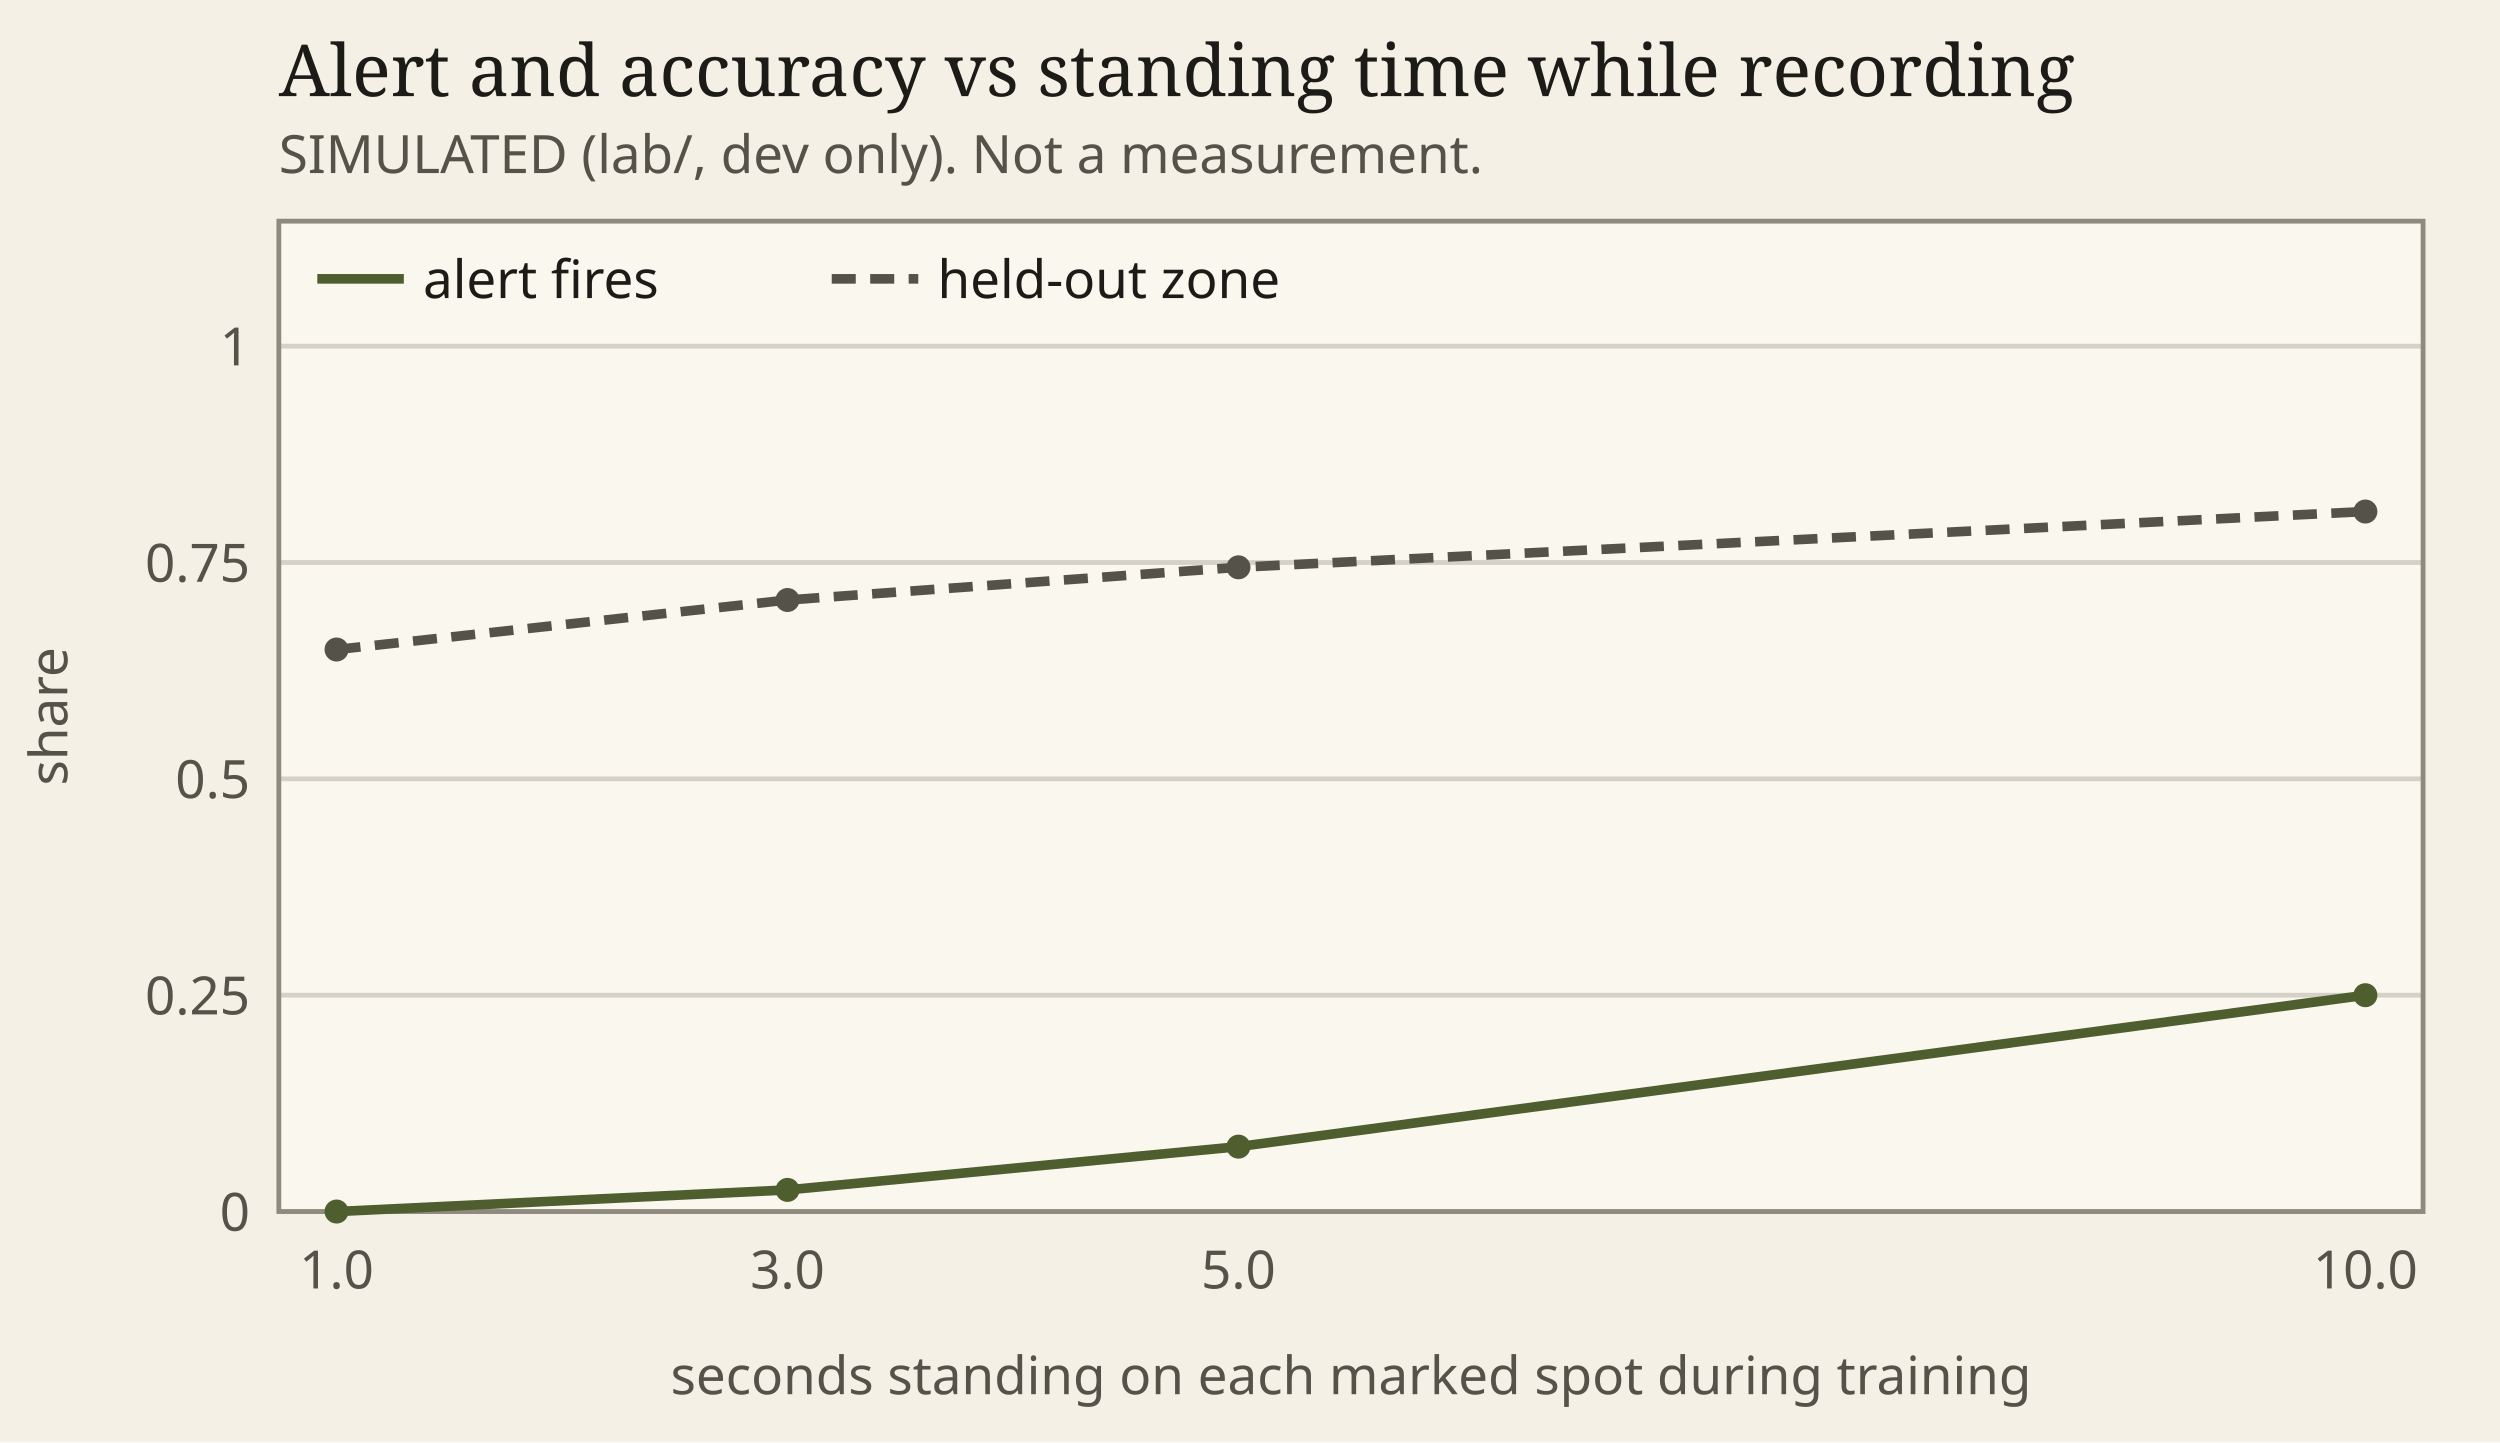
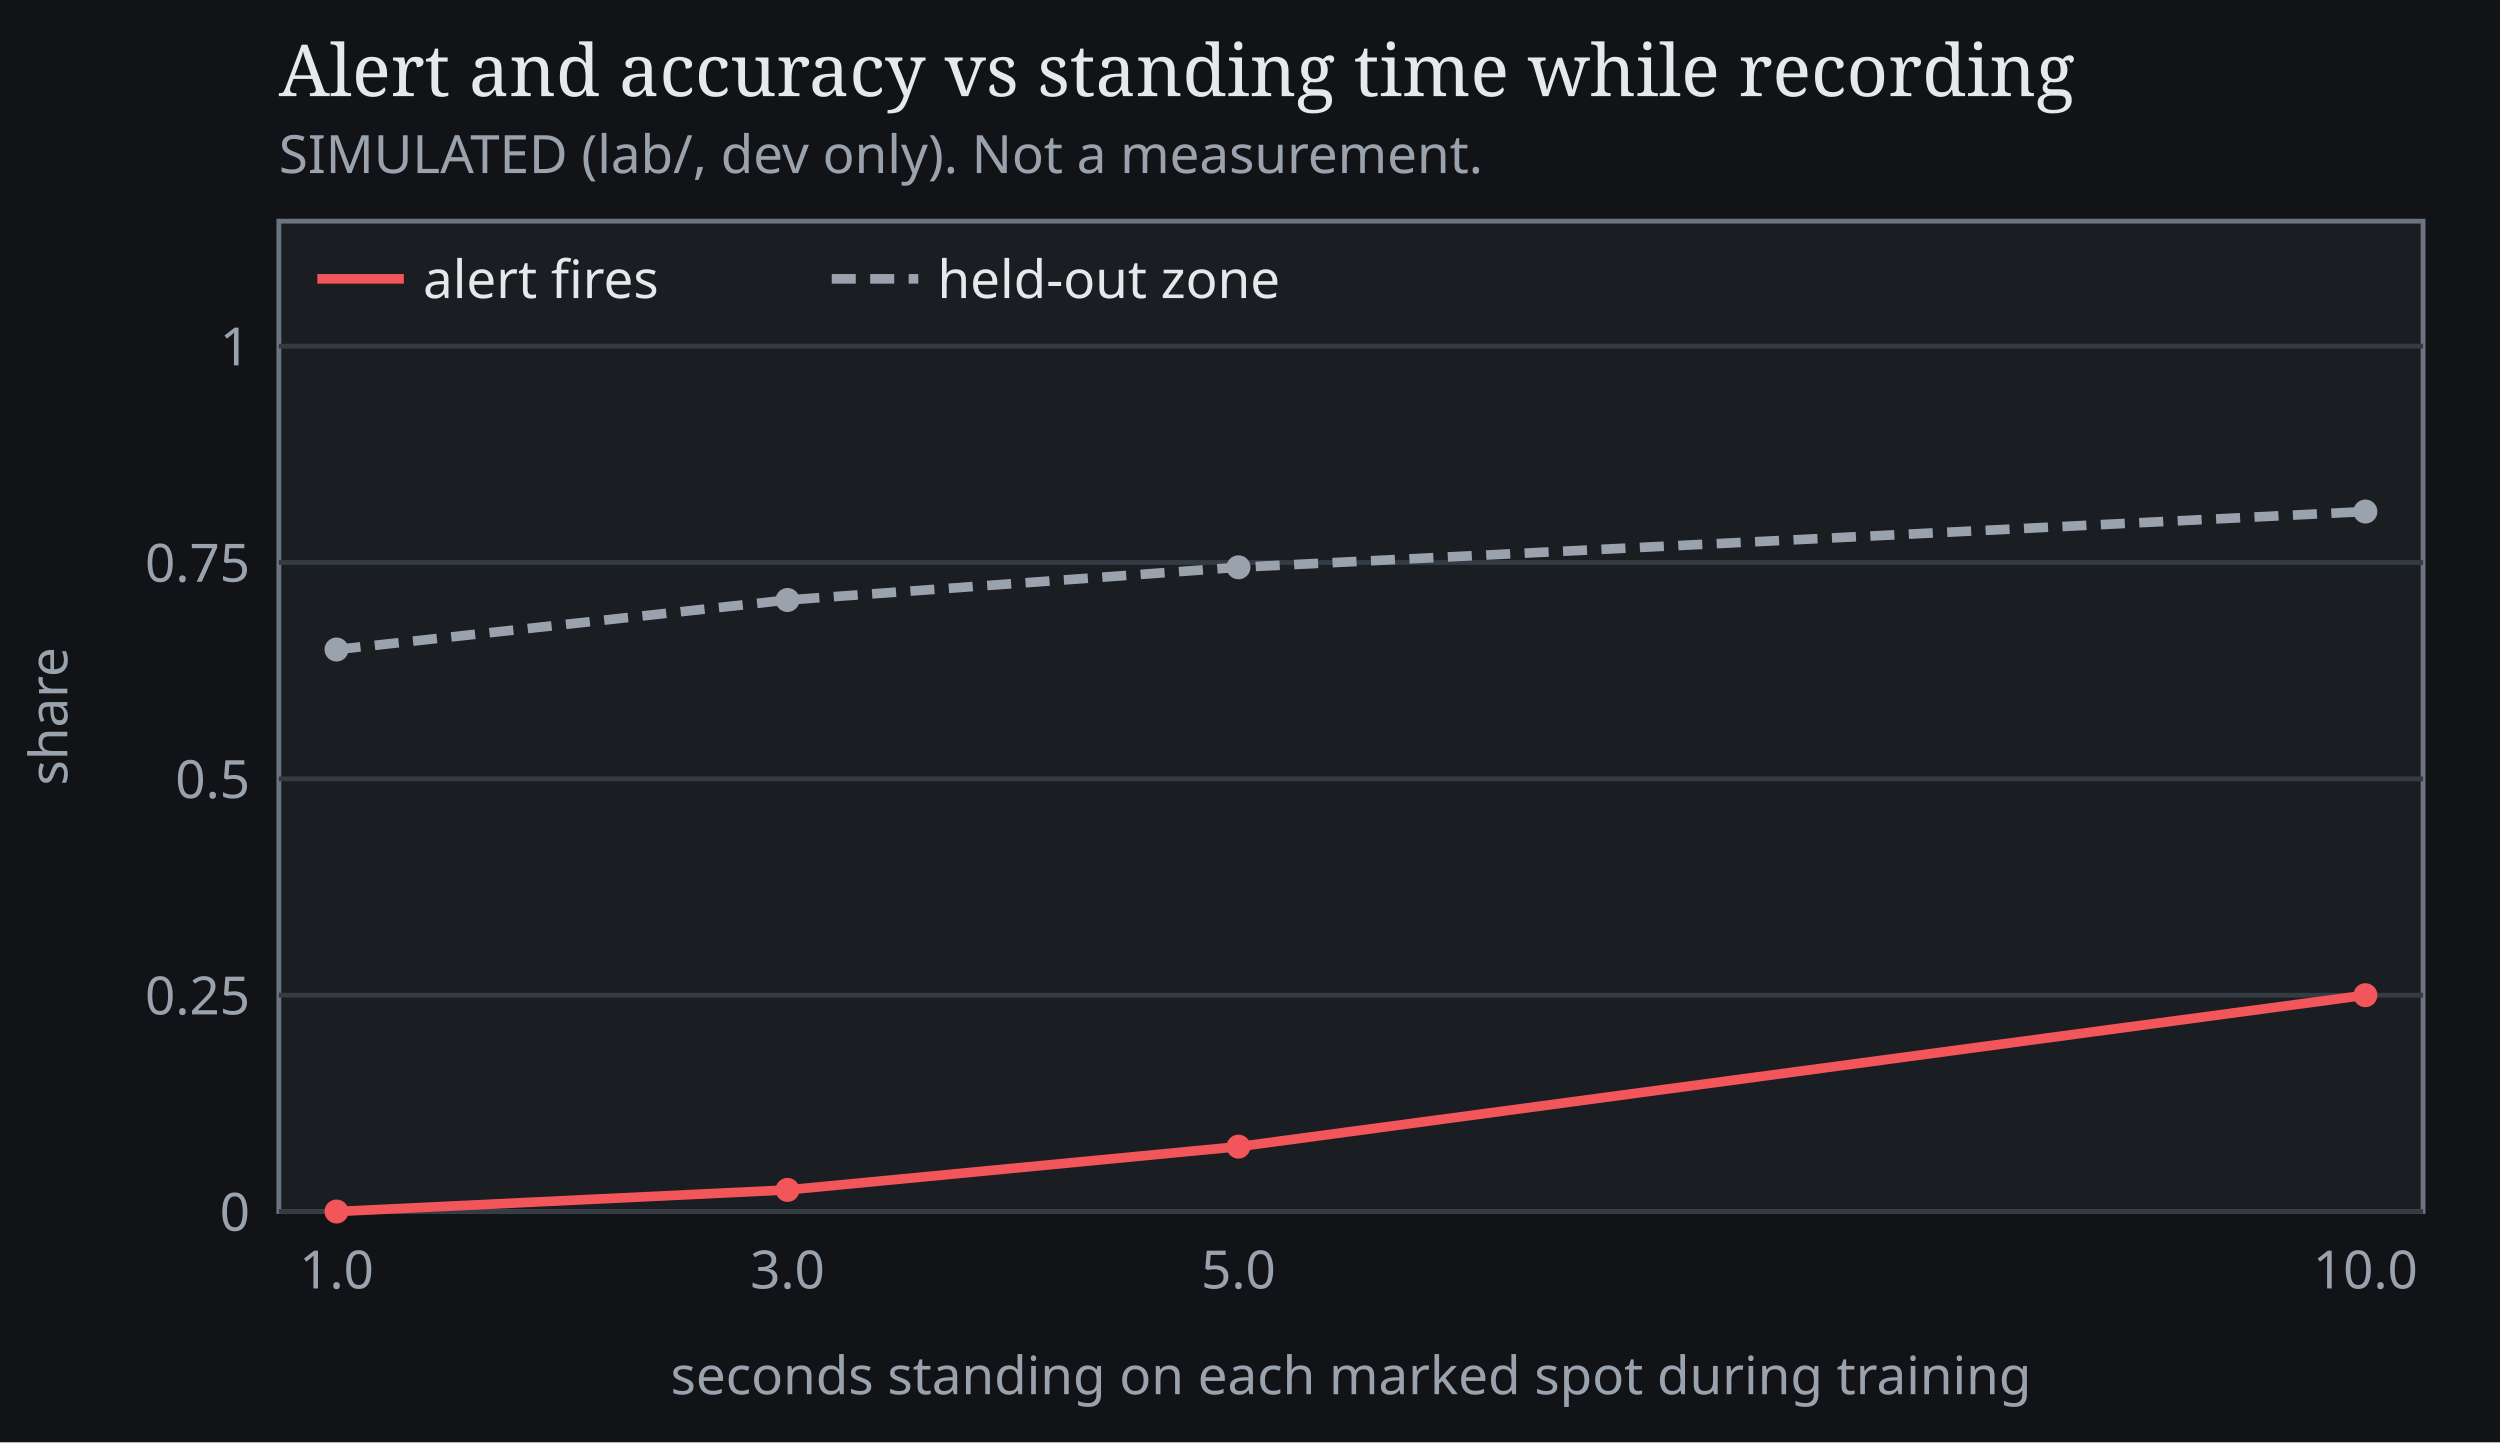
- <svg xmlns="http://www.w3.org/2000/svg" width="520" height="300" viewBox="0 0 520 300" font-family="Hanken Grotesk, sans-serif" font-size="11" fill="#1C1B17">
-   <rect width="520" height="300" fill="#F4F0E6" />
-   <rect x="58" y="46" width="446" height="206" fill="#FAF7EF" stroke="#8F8A7E" />
+ <svg xmlns="http://www.w3.org/2000/svg" width="520" height="300" viewBox="0 0 520 300" font-family="Hanken Grotesk, sans-serif" font-size="11" fill="#E6E8EB">
+   <rect width="520" height="300" fill="#111316" />
+   <rect x="58" y="46" width="446" height="206" fill="#1A1D21" stroke="#6B7480" />
  <text x="58" y="20" font-family="Newsreader, serif" font-size="15">Alert and accuracy vs standing time while recording</text>
-   <text x="58" y="36" fill="#55524A">SIMULATED (lab/, dev only). Not a measurement.</text>
-   <text x="281" y="290" text-anchor="middle" fill="#55524A">seconds standing on each marked spot during training</text>
-   <text transform="translate(14 149) rotate(-90)" text-anchor="middle" fill="#55524A">share</text>
-   <line x1="58" x2="504" y1="252.0" y2="252.0" stroke="#8F8A7E" stroke-opacity="0.35" />
-   <text x="52" y="256.0" text-anchor="end" fill="#55524A">0</text>
-   <line x1="58" x2="504" y1="207.0" y2="207.0" stroke="#8F8A7E" stroke-opacity="0.35" />
-   <text x="52" y="211.0" text-anchor="end" fill="#55524A">0.25</text>
-   <line x1="58" x2="504" y1="162.0" y2="162.0" stroke="#8F8A7E" stroke-opacity="0.35" />
-   <text x="52" y="166.0" text-anchor="end" fill="#55524A">0.5</text>
-   <line x1="58" x2="504" y1="117.0" y2="117.0" stroke="#8F8A7E" stroke-opacity="0.35" />
-   <text x="52" y="121.0" text-anchor="end" fill="#55524A">0.75</text>
-   <line x1="58" x2="504" y1="72.0" y2="72.0" stroke="#8F8A7E" stroke-opacity="0.35" />
-   <text x="52" y="76.0" text-anchor="end" fill="#55524A">1</text>
-   <text x="70.0" y="268" text-anchor="middle" fill="#55524A">1.0</text>
-   <text x="163.8" y="268" text-anchor="middle" fill="#55524A">3.0</text>
-   <text x="257.6" y="268" text-anchor="middle" fill="#55524A">5.0</text>
-   <text x="492.0" y="268" text-anchor="middle" fill="#55524A">10.0</text>
-   <polyline fill="none" stroke="#4F5E2E" stroke-width="2" stroke-dasharray="" points="70.0,252.0 163.8,247.5 257.6,238.5 492.0,207.0" />
-   <circle cx="70.0" cy="252.0" r="2.5" fill="#4F5E2E" />
-   <circle cx="163.8" cy="247.5" r="2.5" fill="#4F5E2E" />
-   <circle cx="257.6" cy="238.5" r="2.5" fill="#4F5E2E" />
-   <circle cx="492.0" cy="207.0" r="2.5" fill="#4F5E2E" />
-   <polyline fill="none" stroke="#55524A" stroke-width="2" stroke-dasharray="5 3" points="70.0,135.1 163.8,124.8 257.6,118.0 492.0,106.4" />
-   <circle cx="70.0" cy="135.1" r="2.5" fill="#55524A" />
-   <circle cx="163.8" cy="124.8" r="2.5" fill="#55524A" />
-   <circle cx="257.6" cy="118.0" r="2.5" fill="#55524A" />
-   <circle cx="492.0" cy="106.4" r="2.5" fill="#55524A" />
-   <line x1="66" x2="84" y1="58" y2="58" stroke="#4F5E2E" stroke-width="2" stroke-dasharray="" />
+   <text x="58" y="36" fill="#9AA3AD">SIMULATED (lab/, dev only). Not a measurement.</text>
+   <text x="281" y="290" text-anchor="middle" fill="#9AA3AD">seconds standing on each marked spot during training</text>
+   <text transform="translate(14 149) rotate(-90)" text-anchor="middle" fill="#9AA3AD">share</text>
+   <line x1="58" x2="504" y1="252.0" y2="252.0" stroke="#353B43" />
+   <text x="52" y="256.0" text-anchor="end" fill="#9AA3AD">0</text>
+   <line x1="58" x2="504" y1="207.0" y2="207.0" stroke="#353B43" />
+   <text x="52" y="211.0" text-anchor="end" fill="#9AA3AD">0.25</text>
+   <line x1="58" x2="504" y1="162.0" y2="162.0" stroke="#353B43" />
+   <text x="52" y="166.0" text-anchor="end" fill="#9AA3AD">0.5</text>
+   <line x1="58" x2="504" y1="117.0" y2="117.0" stroke="#353B43" />
+   <text x="52" y="121.0" text-anchor="end" fill="#9AA3AD">0.75</text>
+   <line x1="58" x2="504" y1="72.0" y2="72.0" stroke="#353B43" />
+   <text x="52" y="76.0" text-anchor="end" fill="#9AA3AD">1</text>
+   <text x="70.0" y="268" text-anchor="middle" fill="#9AA3AD">1.0</text>
+   <text x="163.8" y="268" text-anchor="middle" fill="#9AA3AD">3.0</text>
+   <text x="257.6" y="268" text-anchor="middle" fill="#9AA3AD">5.0</text>
+   <text x="492.0" y="268" text-anchor="middle" fill="#9AA3AD">10.0</text>
+   <polyline fill="none" stroke="#F2555A" stroke-width="2" stroke-dasharray="" points="70.0,252.0 163.8,247.5 257.6,238.5 492.0,207.0" />
+   <circle cx="70.0" cy="252.0" r="2.5" fill="#F2555A" />
+   <circle cx="163.8" cy="247.5" r="2.5" fill="#F2555A" />
+   <circle cx="257.6" cy="238.5" r="2.5" fill="#F2555A" />
+   <circle cx="492.0" cy="207.0" r="2.5" fill="#F2555A" />
+   <polyline fill="none" stroke="#9AA3AD" stroke-width="2" stroke-dasharray="5 3" points="70.0,135.1 163.8,124.8 257.6,118.0 492.0,106.4" />
+   <circle cx="70.0" cy="135.1" r="2.5" fill="#9AA3AD" />
+   <circle cx="163.8" cy="124.8" r="2.5" fill="#9AA3AD" />
+   <circle cx="257.6" cy="118.0" r="2.5" fill="#9AA3AD" />
+   <circle cx="492.0" cy="106.4" r="2.5" fill="#9AA3AD" />
+   <line x1="66" x2="84" y1="58" y2="58" stroke="#F2555A" stroke-width="2" stroke-dasharray="" />
  <text x="88" y="62">alert fires</text>
-   <line x1="173" x2="191" y1="58" y2="58" stroke="#55524A" stroke-width="2" stroke-dasharray="5 3" />
+   <line x1="173" x2="191" y1="58" y2="58" stroke="#9AA3AD" stroke-width="2" stroke-dasharray="5 3" />
  <text x="195" y="62">held-out zone</text>
</svg>
